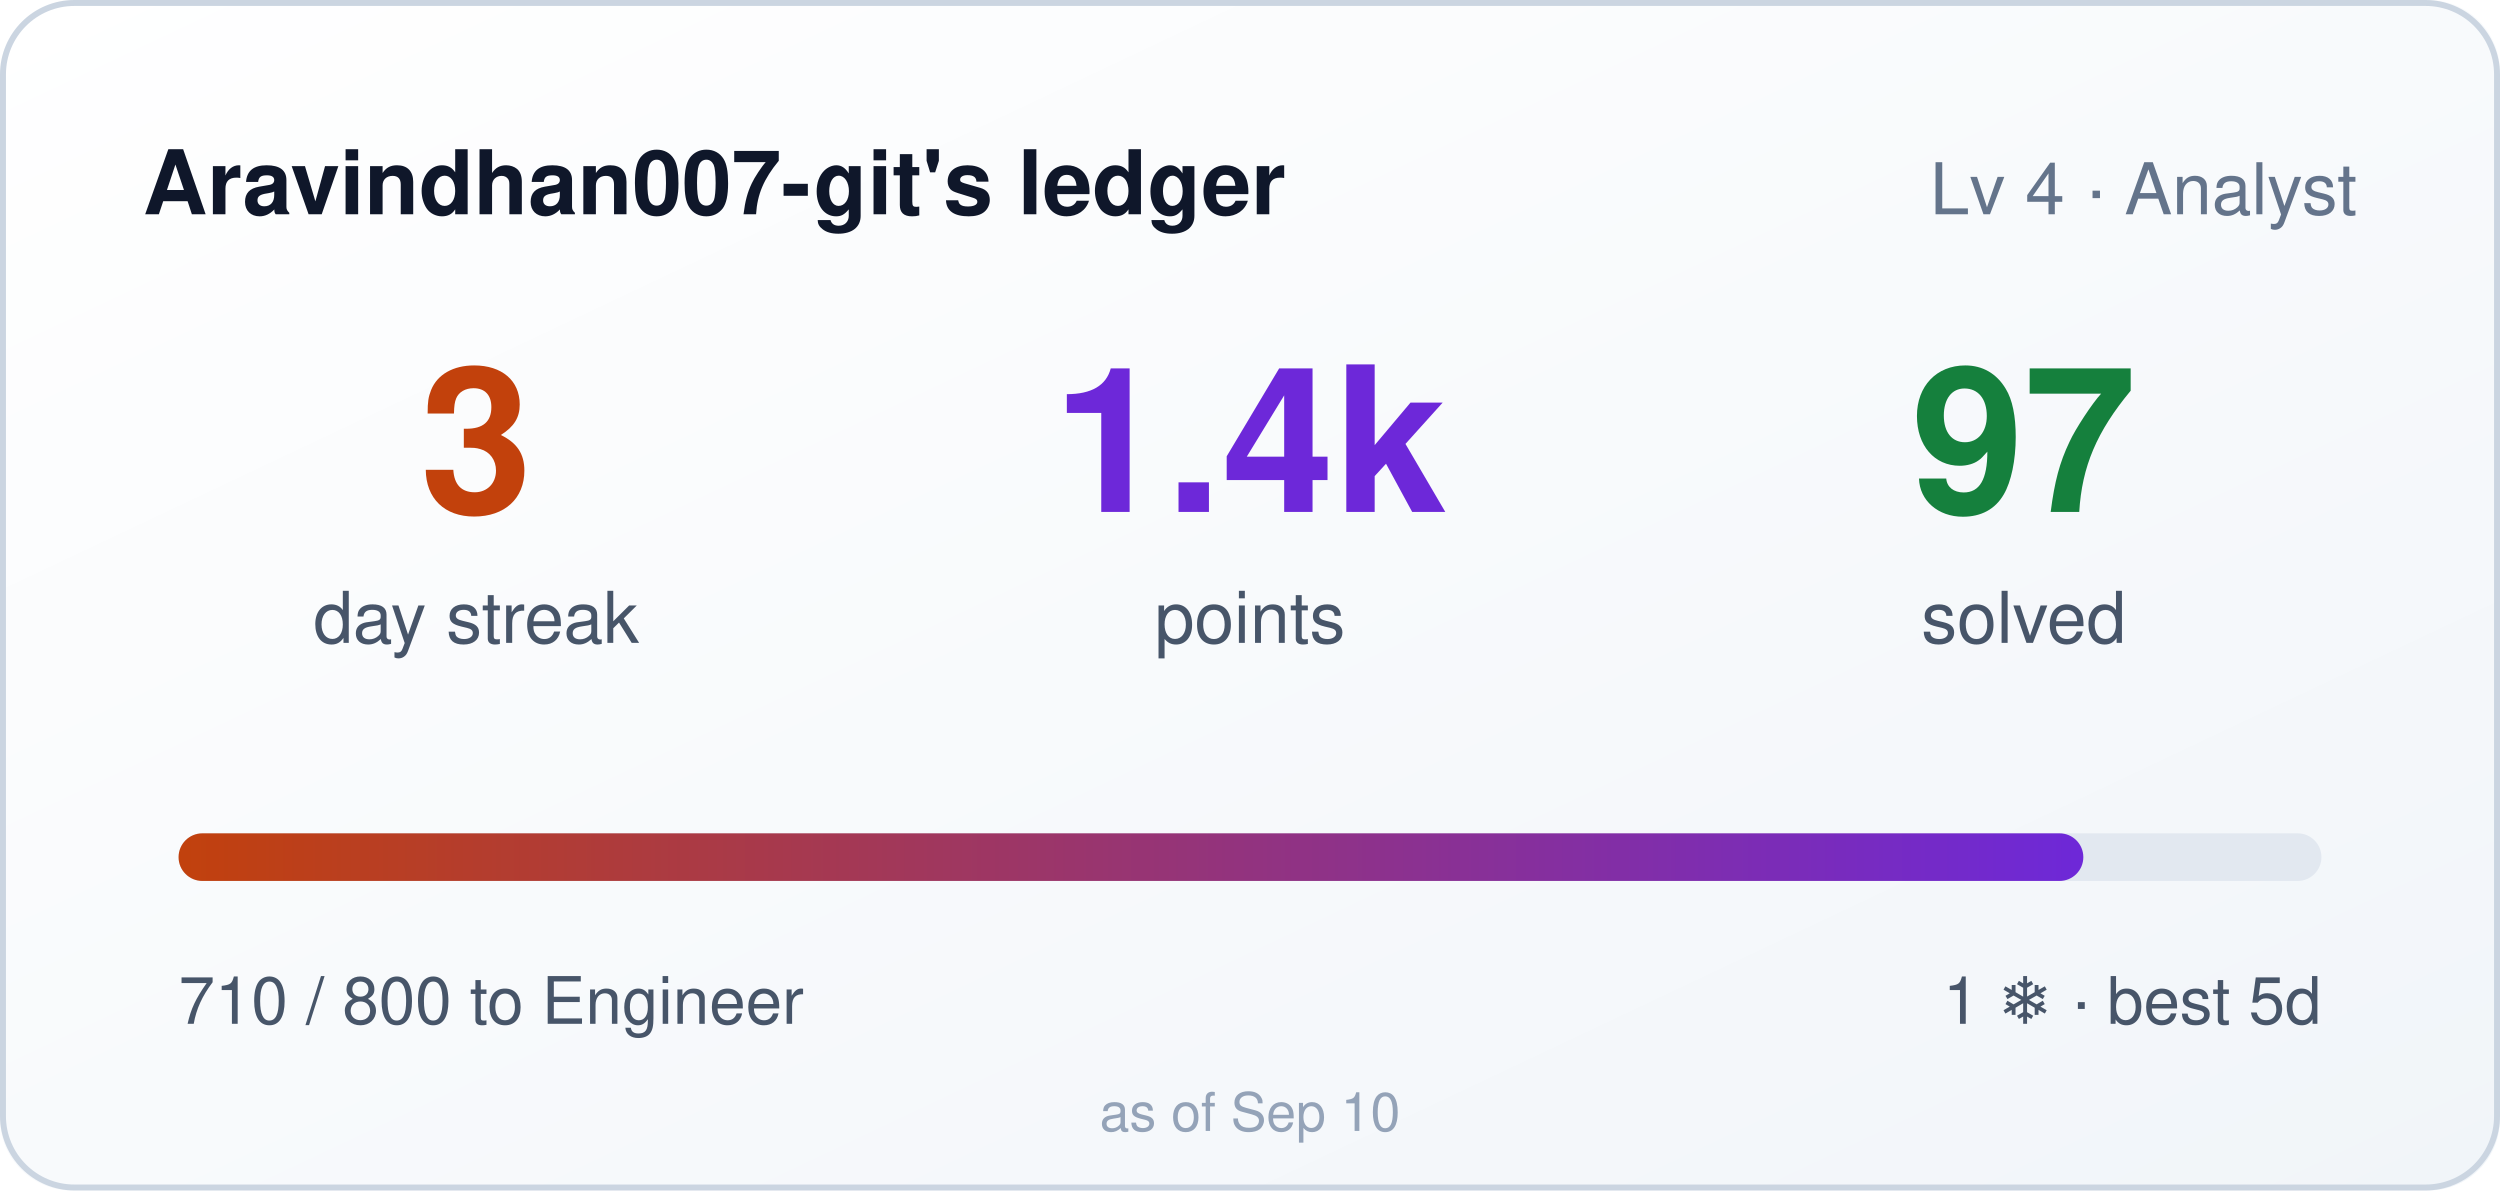
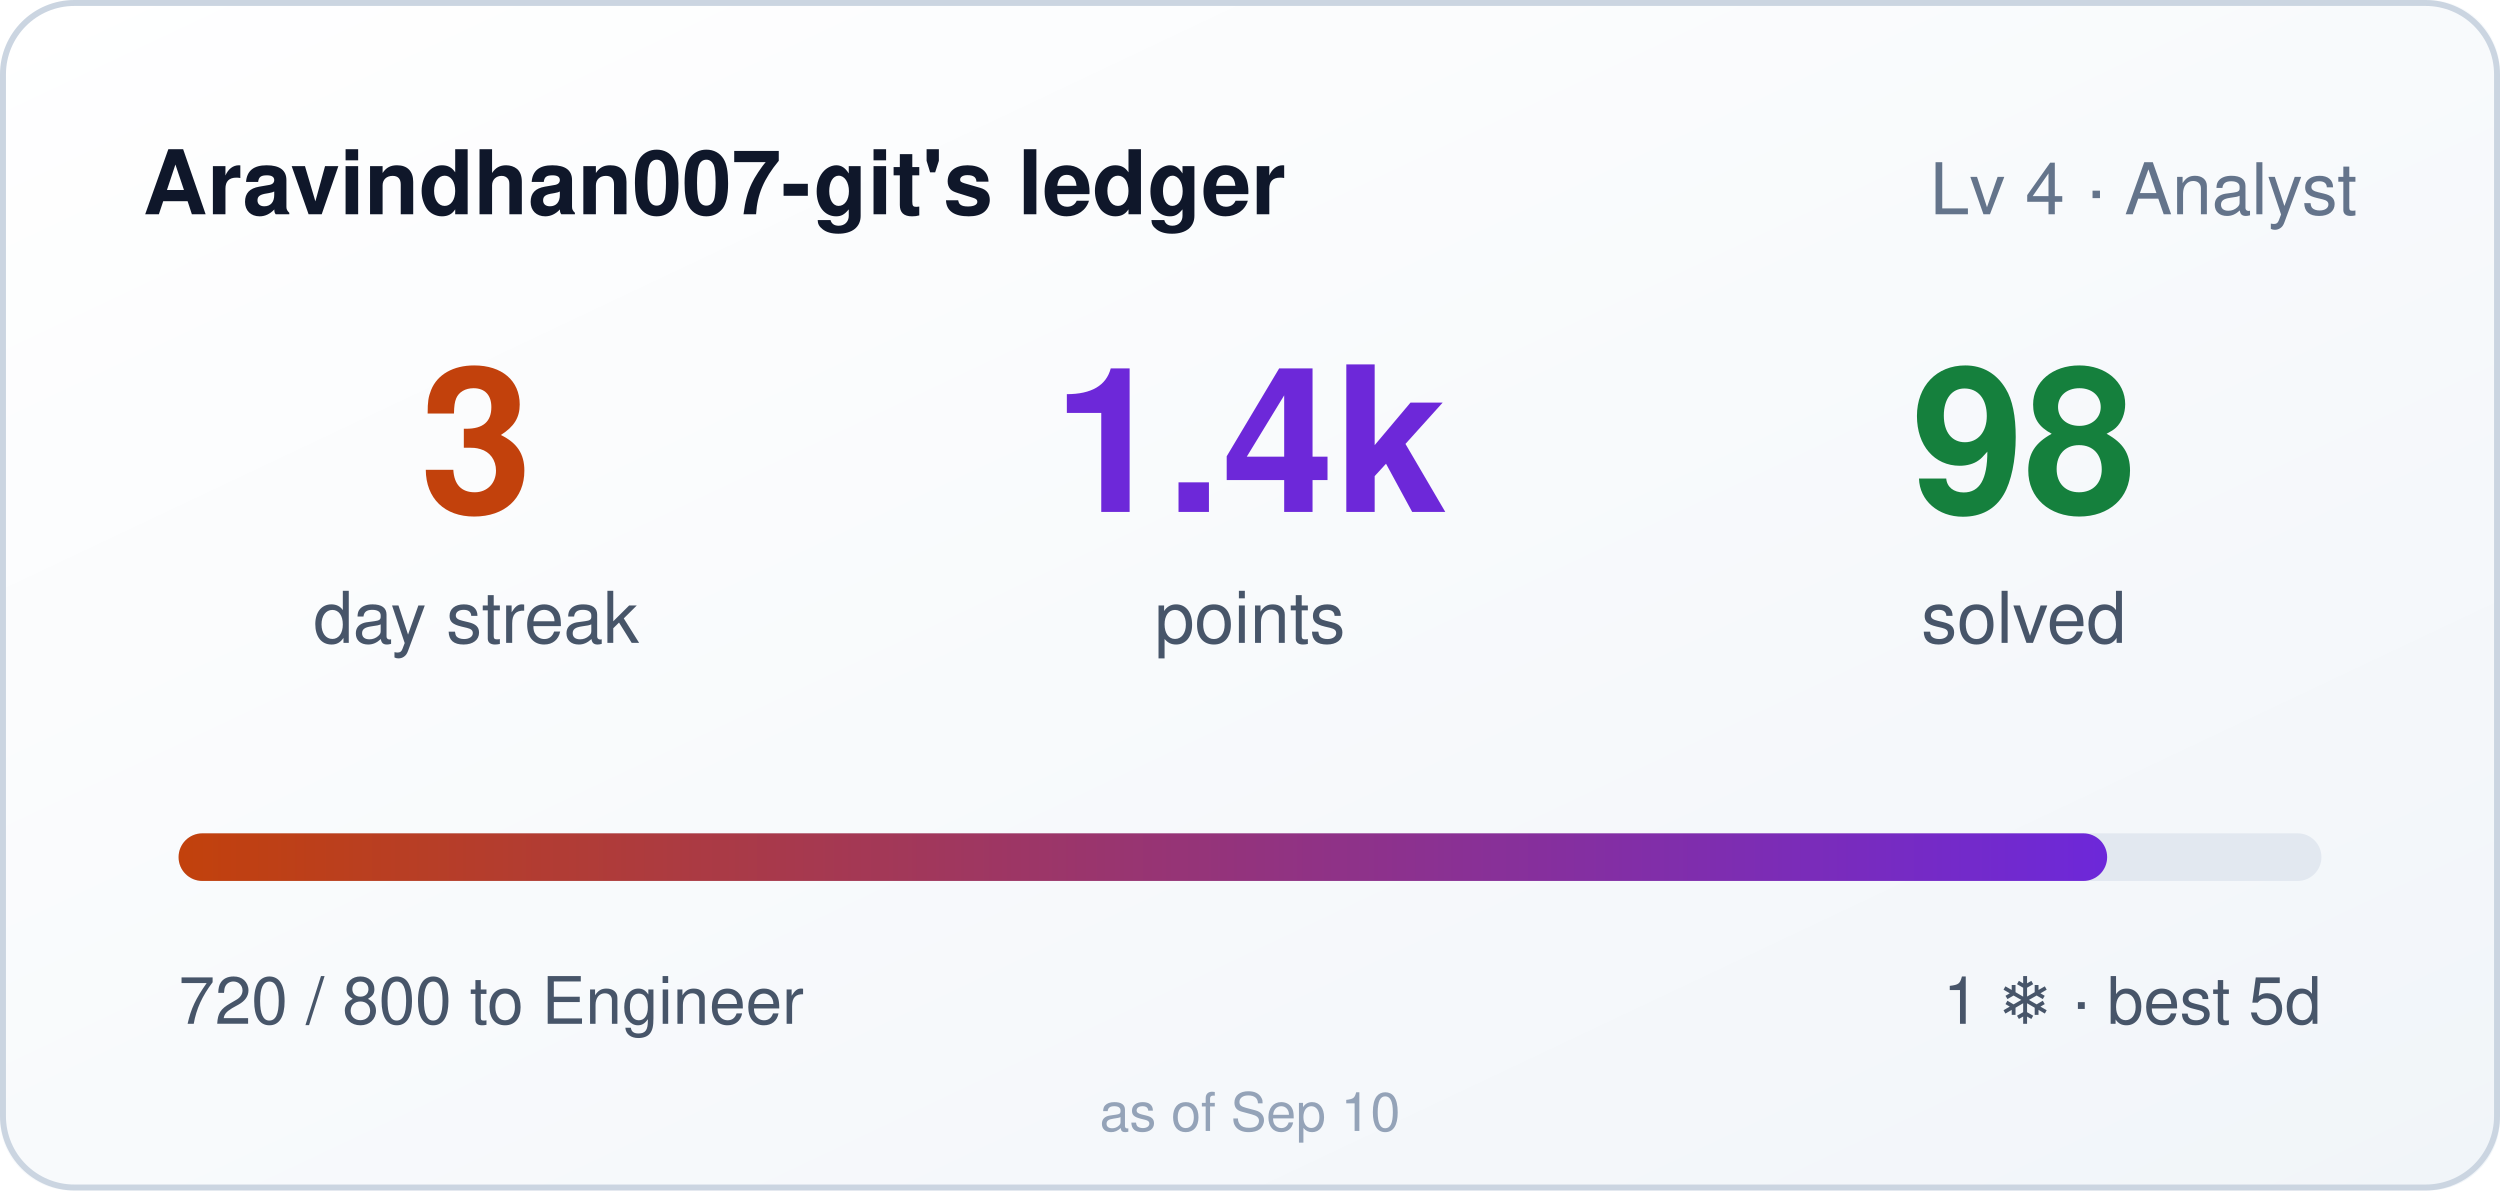
- <svg xmlns="http://www.w3.org/2000/svg" width="420" height="200" role="img" aria-label="Aravindhan007-git's ledger: 3 day streak, 1410 points">
+ <svg xmlns="http://www.w3.org/2000/svg" width="420" height="200" role="img" aria-label="Aravindhan007-git's ledger: 3 day streak, 1420 points">
  <style>
    .bar,.n{transform-box:fill-box}
    .bar{transform-origin:left center}
    @media (prefers-reduced-motion: no-preference){
      .bar{animation:cl-grow .9s cubic-bezier(.22,1,.36,1) both}
      .n{animation:cl-rise .5s ease-out both}
      .n2{animation-delay:.08s}
      .n3{animation-delay:.16s}
    }
    @keyframes cl-grow{from{transform:scaleX(0)}to{transform:scaleX(1)}}
    @keyframes cl-rise{from{opacity:0;transform:translateY(6px)}to{opacity:1;transform:none}}
  </style>
  <defs>
    <linearGradient id="bg" x1="0" y1="0" x2="1" y2="1">
      <stop offset="0" stop-color="#ffffff" />
      <stop offset="1" stop-color="#f1f5f9" />
    </linearGradient>
    <linearGradient id="bar" x1="0" y1="0" x2="1" y2="0">
      <stop offset="0" stop-color="#c2410c" />
      <stop offset="1" stop-color="#6d28d9" />
    </linearGradient>
  </defs>
  <rect width="420" height="200" rx="12" fill="url(#bg)" />
  <rect x="0.5" y="0.5" width="419" height="199" rx="12" fill="none" stroke="#cbd5e1" />
  <text x="24" y="36" fill="#0f172a" font-size="15" font-weight="600" font-family="Segoe UI,Helvetica,Arial,sans-serif">Aravindhan007-git's ledger</text>
  <text x="396" y="36" fill="#64748b" font-size="12" text-anchor="end" font-family="Segoe UI,Helvetica,Arial,sans-serif">Lv 4 · Analyst</text>
  <g font-family="Segoe UI,Helvetica,Arial,sans-serif">
    <text class="n n1" x="80" y="86" fill="#c2410c" font-size="34" font-weight="700" text-anchor="middle">3</text>
    <text x="80" y="108" fill="#475569" font-size="12" text-anchor="middle">day streak</text>
    <text class="n n2" x="210" y="86" fill="#6d28d9" font-size="34" font-weight="700" text-anchor="middle">1.4k</text>
    <text x="210" y="108" fill="#475569" font-size="12" text-anchor="middle">points</text>
-     <text class="n n3" x="340" y="86" fill="#15803d" font-size="34" font-weight="700" text-anchor="middle">97</text>
+     <text class="n n3" x="340" y="86" fill="#15803d" font-size="34" font-weight="700" text-anchor="middle">98</text>
    <text x="340" y="108" fill="#475569" font-size="12" text-anchor="middle">solved</text>
  </g>
  <rect x="30" y="140" width="360" height="8" rx="4" fill="#e2e8f0" />
-   <rect class="bar" x="30" y="140" width="320" height="8" rx="4" fill="url(#bar)" />
-   <text x="30" y="172" fill="#475569" font-size="11" font-family="Segoe UI,Helvetica,Arial,sans-serif">710 / 800 to Engineer</text>
+   <rect class="bar" x="30" y="140" width="324" height="8" rx="4" fill="url(#bar)" />
+   <text x="30" y="172" fill="#475569" font-size="11" font-family="Segoe UI,Helvetica,Arial,sans-serif">720 / 800 to Engineer</text>
  <text x="390" y="172" fill="#475569" font-size="11" text-anchor="end" font-family="Segoe UI,Helvetica,Arial,sans-serif">1 ❄ · best 5d</text>
  <text x="210" y="190" fill="#94a3b8" font-size="9" text-anchor="middle" font-family="Segoe UI,Helvetica,Arial,sans-serif">as of Sep 10</text>
</svg>
